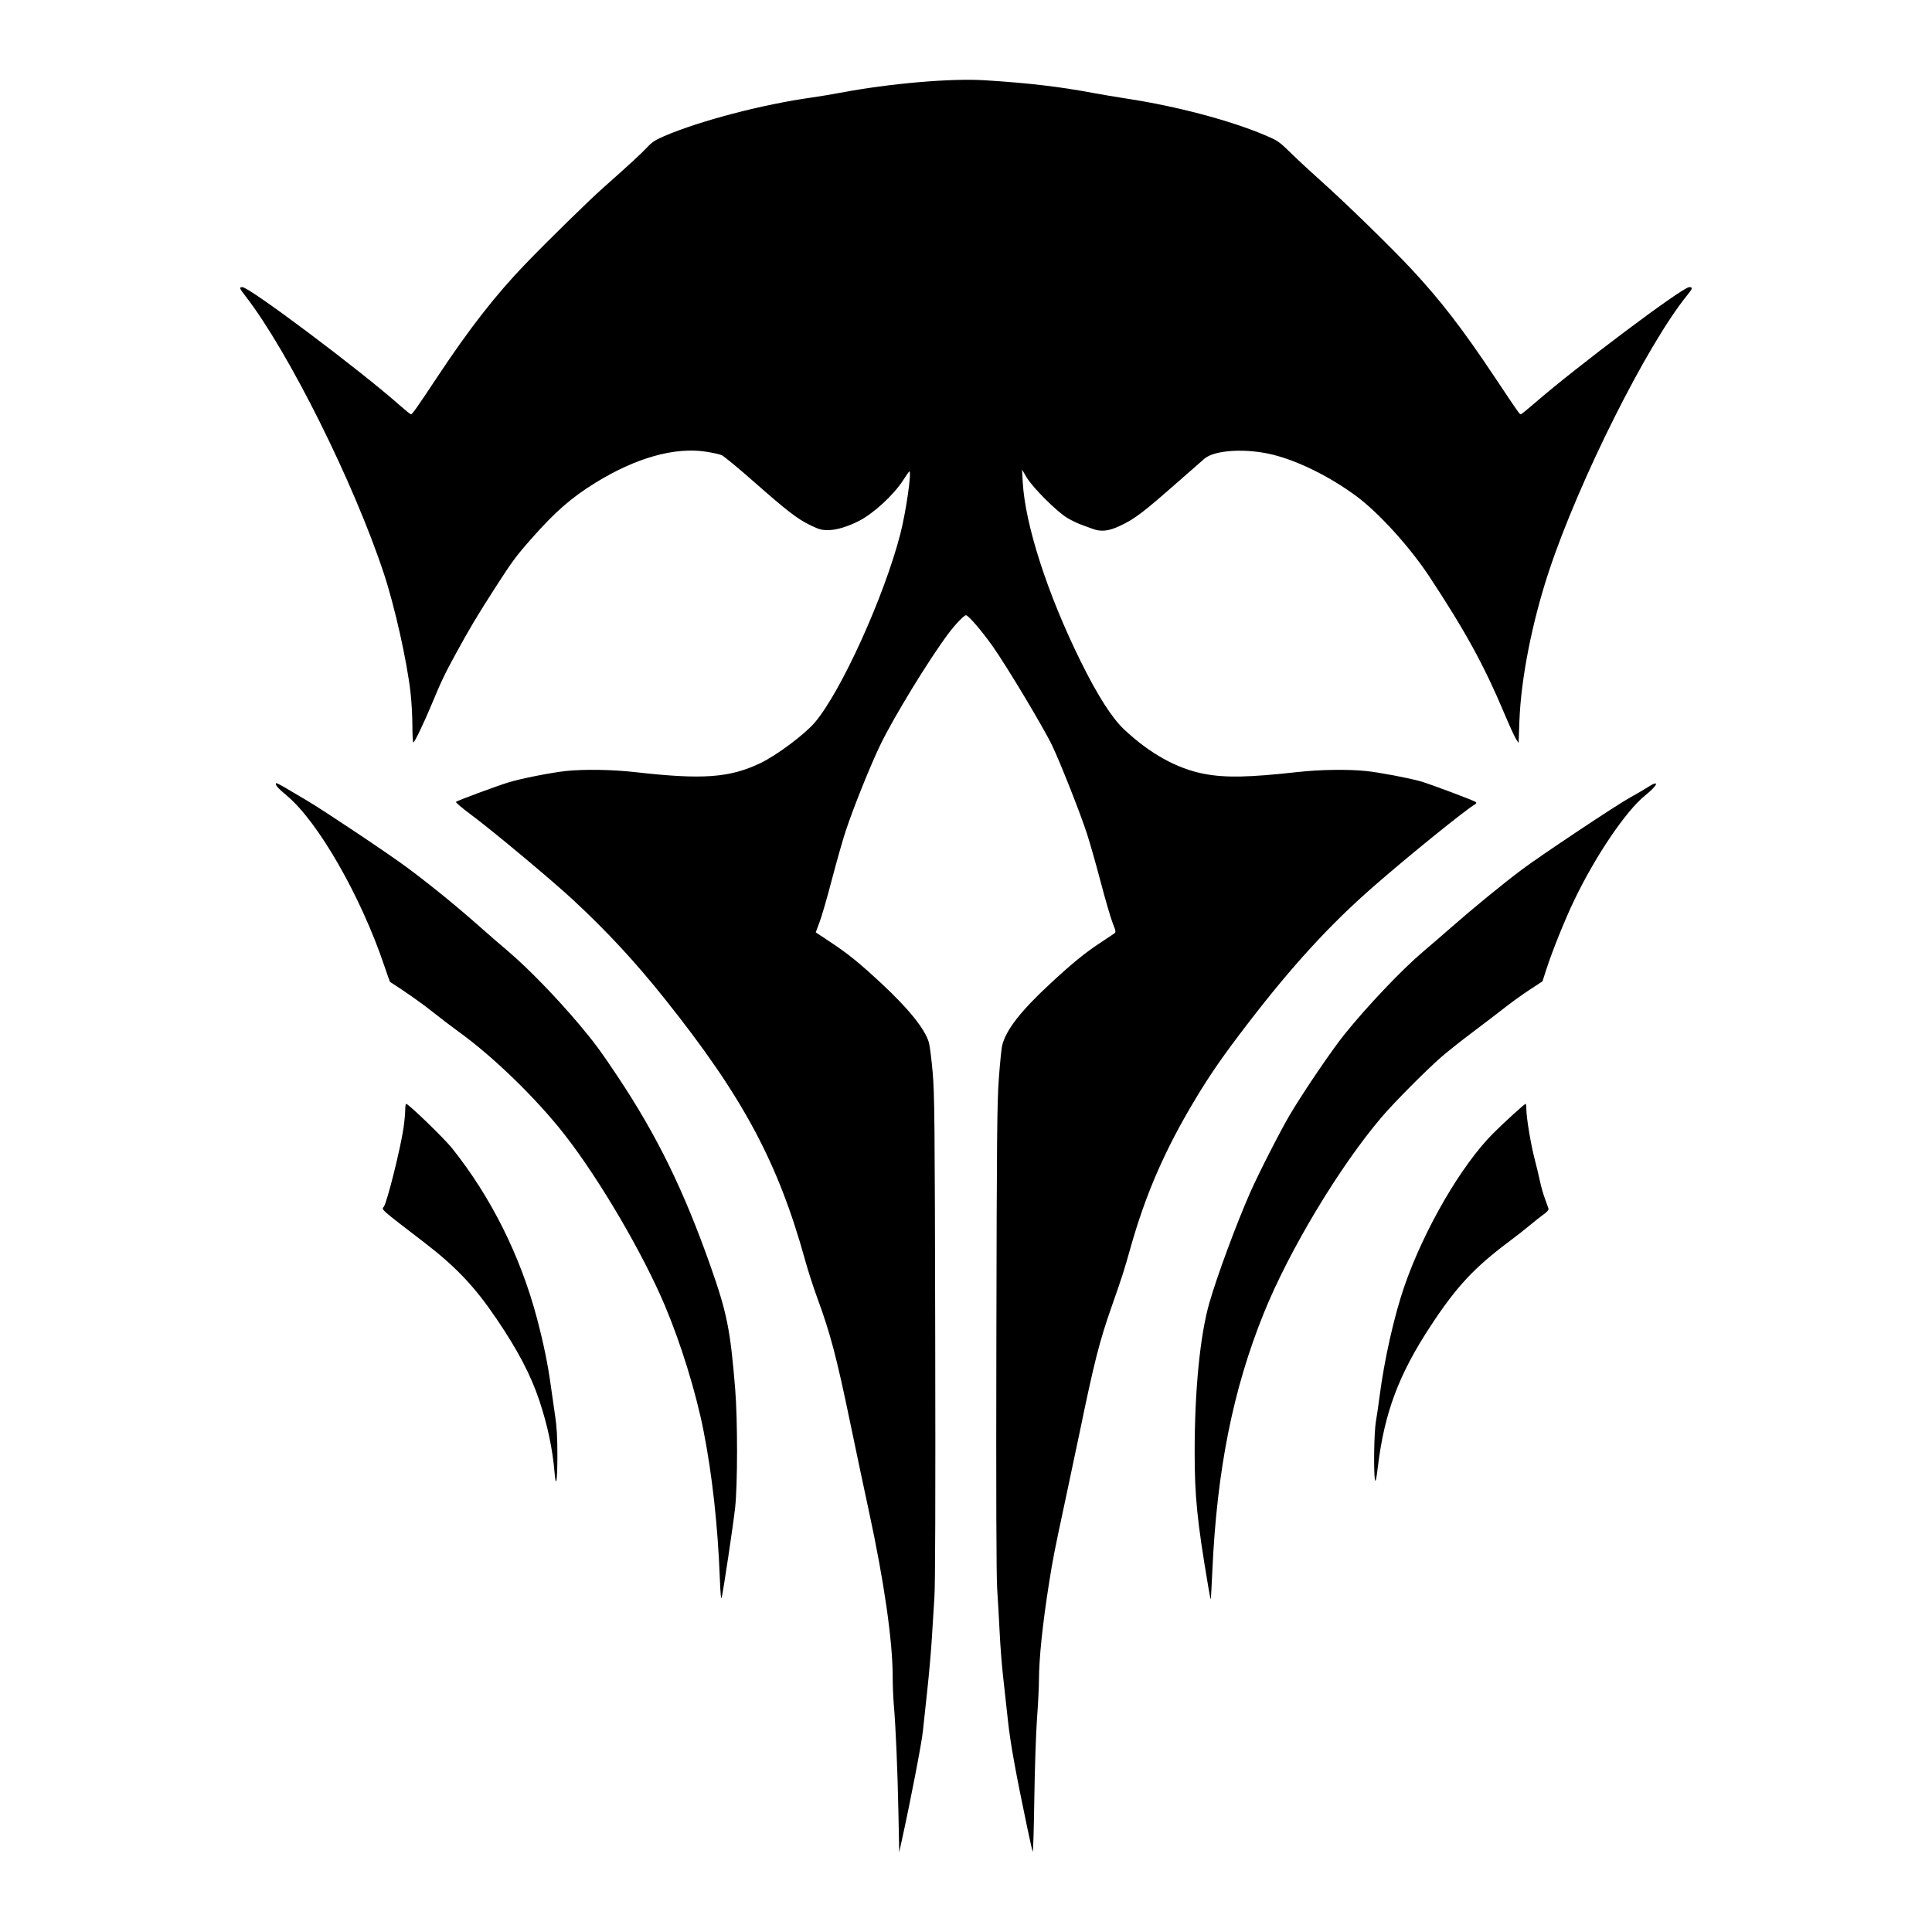
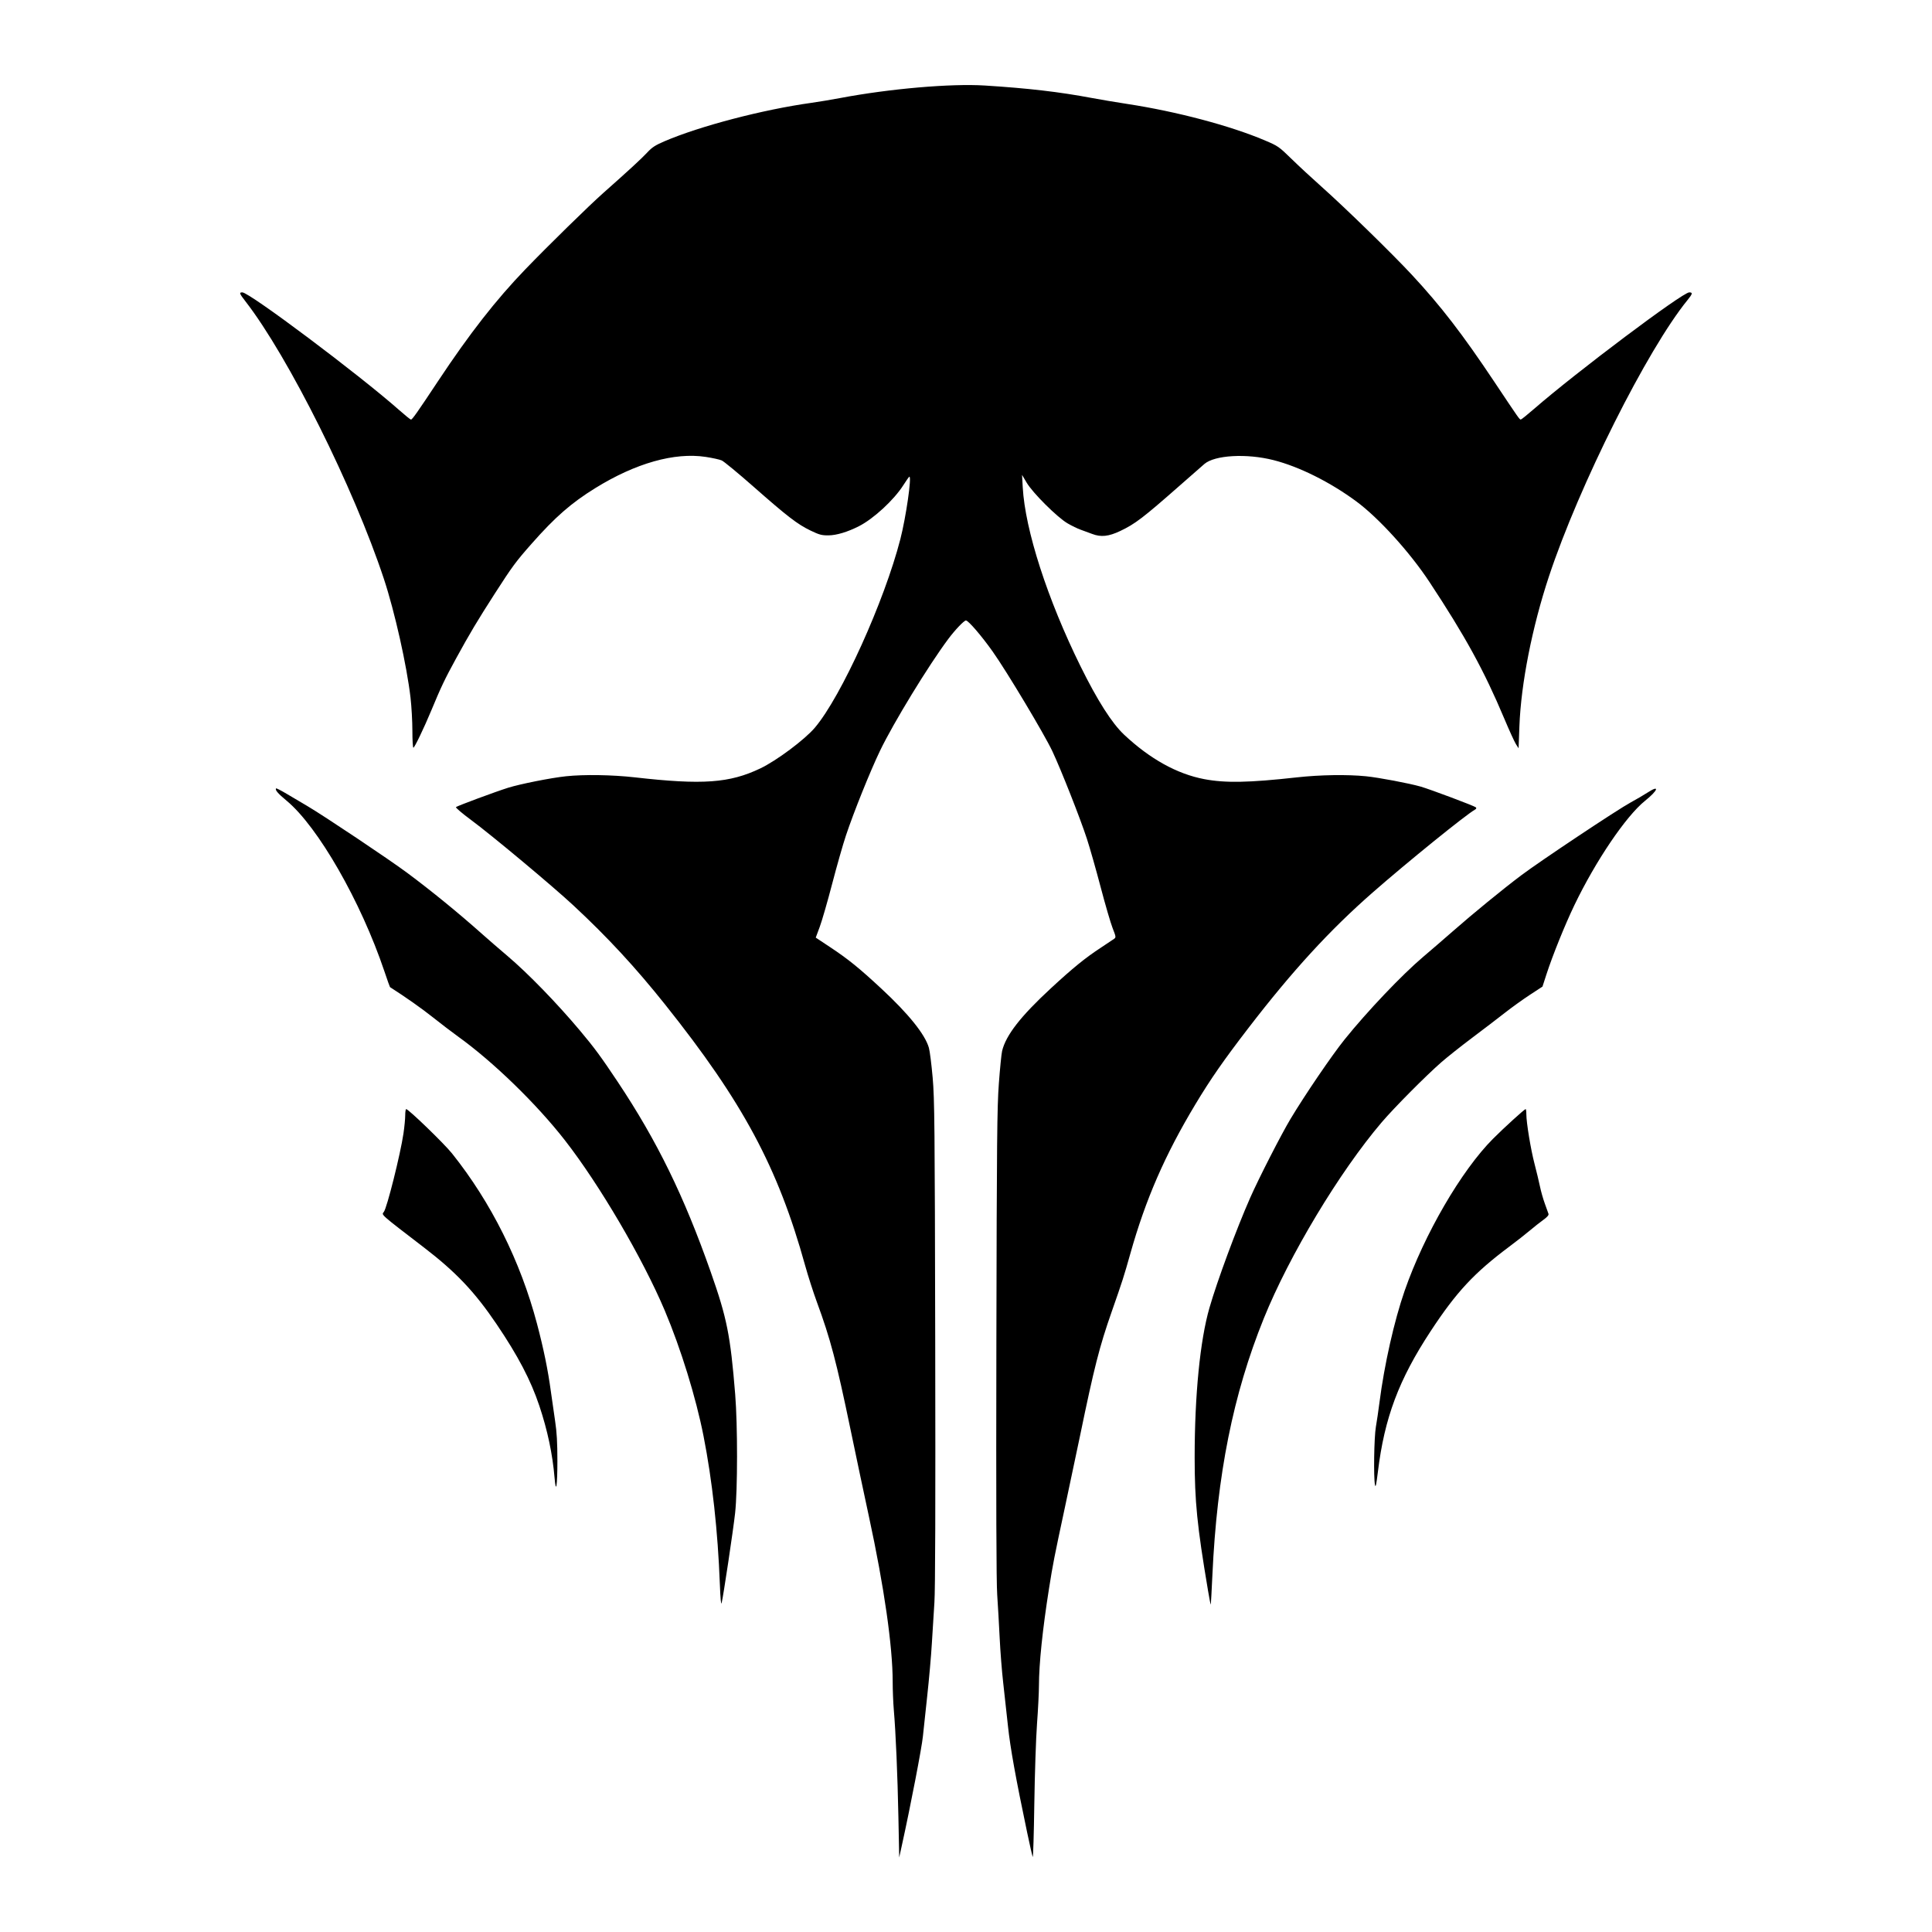
- <svg xmlns="http://www.w3.org/2000/svg" id="svg1" version="1.1" width="250" height="250" viewBox="0 0 250 250" class="size-9 fill-white">
-   <path id="path1" d="m133.63 239.6c-0.056-0.127-0.378-1.546-0.716-3.154-1.473-7.006-2.187-10.964-2.485-13.783-0.173-1.642-0.451-4.162-0.616-5.599-0.166-1.437-0.37-4.033-0.454-5.769-0.084-1.736-0.229-4.263-0.321-5.617-0.116-1.697-0.149-11.799-0.108-32.536 0.053-26.362 0.092-30.512 0.321-33.613 0.143-1.946 0.333-3.841 0.421-4.211 0.487-2.04 2.402-4.5 6.324-8.124 2.831-2.616 4.413-3.903 6.406-5.212 0.821-0.539 1.615-1.069 1.764-1.178 0.256-0.186 0.245-0.266-0.195-1.388-0.256-0.655-0.953-3.043-1.548-5.307-0.595-2.264-1.398-5.086-1.785-6.271-0.865-2.649-3.339-8.919-4.462-11.307-1.038-2.208-5.913-10.349-7.739-12.922-1.443-2.033-3.137-4-3.446-4-0.242 0-1.407 1.22-2.277 2.385-2.563 3.429-7.089 10.84-8.831 14.456-1.274 2.647-3.41 7.957-4.426 11.004-0.381 1.142-1.181 3.951-1.778 6.241-0.597 2.29-1.319 4.791-1.604 5.558l-0.518 1.394 1.862 1.235c2.346 1.556 3.732 2.679 6.626 5.364 3.532 3.278 5.672 5.944 6.155 7.667 0.119 0.423 0.337 2.154 0.486 3.846 0.245 2.782 0.277 6.072 0.331 34.306 0.041 21.21 7e-3 31.994-0.105 33.613-0.091 1.312-0.237 3.665-0.326 5.231-0.088 1.565-0.366 4.715-0.617 7s-0.496 4.569-0.544 5.077c-0.139 1.449-1.58 8.925-2.713 14.076l-0.355 1.615-0.104-5.23c-0.109-5.454-0.344-10.955-0.593-13.845-0.08-0.931-0.146-2.577-0.147-3.658-3e-3 -4.597-1.111-12.313-3.065-21.34-0.595-2.75-1.678-7.873-2.407-11.384-1.806-8.7-2.591-11.672-4.326-16.384-0.467-1.269-1.157-3.415-1.532-4.769-3.518-12.692-8.056-21.147-18.118-33.761-3.848-4.823-7.454-8.721-11.859-12.817-2.724-2.533-10.585-9.097-13.282-11.09-1.129-0.834-1.994-1.572-1.923-1.639 0.163-0.155 5.103-1.989 6.744-2.503 1.567-0.491 5.555-1.284 7.494-1.489 2.342-0.248 6.003-0.189 8.929 0.143 8.748 0.993 12.236 0.743 16.224-1.162 2.107-1.007 5.743-3.723 7.055-5.272 3.405-4.017 8.981-16.322 11.061-24.404 0.721-2.802 1.485-8.087 1.167-8.072-0.048 2e-3 -0.398 0.495-0.779 1.095-1.212 1.911-3.853 4.351-5.752 5.315-1.483 0.753-2.897 1.177-3.946 1.185-0.87 0.007-1.183-0.077-2.308-0.618-1.693-0.814-2.993-1.815-7.378-5.675-1.988-1.751-3.844-3.282-4.122-3.403s-1.214-0.327-2.077-0.458c-4.036-0.61-9.066 0.811-14.278 4.036-3.118 1.929-5.194 3.742-8.254 7.211-2.041 2.313-2.486 2.916-4.766 6.461-2.234 3.473-3.242 5.162-5.004 8.384-1.453 2.657-1.938 3.674-3.19 6.692-0.938 2.261-2.18 4.846-2.329 4.846-0.071 0-0.13-0.986-0.13-2.192-1.08e-4 -1.206-0.108-3.127-0.239-4.269-0.478-4.147-2.045-11.14-3.448-15.384-3.904-11.806-12.362-28.763-17.913-35.911-0.788-1.015-0.84-1.163-0.406-1.163 0.919 0 15.116 10.65 20.271 15.207 0.78 0.69 1.478 1.254 1.55 1.254 0.17 0 0.79-0.88 3.522-5 4.073-6.141 7.479-10.502 11.295-14.461 2.958-3.069 8.223-8.224 10.058-9.85 3.257-2.885 4.971-4.463 5.692-5.241 0.627-0.677 1.039-0.946 2.231-1.458 4.584-1.968 12.711-4.096 18.999-4.974 0.931-0.13 2.614-0.41 3.74-0.623 6.399-1.21 14.333-1.897 18.714-1.621 5.631 0.355 9.653 0.823 13.852 1.613 1.1 0.207 3.177 0.556 4.615 0.776 6.352 0.972 13.285 2.808 17.748 4.7 1.739 0.737 1.838 0.806 3.484 2.411 0.932 0.909 2.663 2.513 3.846 3.564 3.03 2.693 9.155 8.666 11.73 11.438 3.754 4.043 6.548 7.67 10.675 13.856 3.187 4.778 3.242 4.857 3.412 4.864 0.07 3e-3 0.832-0.608 1.692-1.356 5.49-4.777 19.236-15.099 20.107-15.099 0.475 0 0.434 0.186-0.218 0.986-5.212 6.398-14.028 23.978-17.935 35.76-2.179 6.571-3.621 13.886-3.826 19.404l-0.105 2.846-0.344-0.538c-0.189-0.296-0.868-1.784-1.509-3.308-2.612-6.21-5.036-10.636-9.691-17.691-2.533-3.839-6.561-8.275-9.45-10.408-3.394-2.506-7.414-4.509-10.73-5.348-3.478-0.88-7.594-0.648-8.934 0.503-0.31 0.267-1.706 1.49-3.103 2.719-4.852 4.27-5.848 5.031-7.793 5.955-1.492 0.709-2.493 0.813-3.622 0.379-0.449-0.173-1.128-0.423-1.509-0.555-0.381-0.132-1.14-0.501-1.686-0.82-1.329-0.774-4.506-3.938-5.292-5.271l-0.59-1 0.09 1.615c0.307 5.528 3.199 14.486 7.476 23.152 2.188 4.434 4.06 7.372 5.646 8.86 3.341 3.135 6.849 5.08 10.365 5.747 2.74 0.52 5.771 0.462 11.991-0.229 2.977-0.331 6.505-0.387 8.945-0.142 1.634 0.164 5.545 0.903 7.054 1.332 1.206 0.343 6.969 2.507 7.153 2.685 0.102 0.099 0.065 0.199-0.108 0.297-1.197 0.675-8.753 6.795-13.221 10.708-5.574 4.88-10.4 10.144-16.106 17.565-3.203 4.166-4.888 6.589-6.857 9.866-3.938 6.552-6.435 12.283-8.412 19.306-0.838 2.977-1.017 3.535-2.42 7.54-1.578 4.506-2.255 7.159-4.098 16.074-0.394 1.904-1.264 6.023-1.935 9.153-1.421 6.637-1.563 7.361-2.066 10.538-0.842 5.321-1.305 9.775-1.31 12.615-2e-3 0.888-0.114 3.104-0.249 4.923-0.136 1.819-0.293 6.492-0.35 10.384-0.057 3.892-0.15 6.973-0.206 6.846zm-40.482-35.306c-0.257-6.835-0.982-13.412-2.112-19.153-0.98-4.984-2.939-11.323-5.013-16.23-2.863-6.77-8.445-16.289-12.921-22.034-3.677-4.719-9.277-10.157-13.831-13.431-0.754-0.542-2.212-1.655-3.24-2.472-1.465-1.165-3.478-2.584-5.564-3.921-0.027-0.017-0.352-0.932-0.722-2.033-3.046-9.049-8.596-18.727-12.672-22.1-1.114-0.922-1.521-1.401-1.342-1.58 0.038-0.038 0.645 0.273 1.35 0.691 0.705 0.418 1.904 1.127 2.666 1.576 2.216 1.307 10.571 6.896 12.922 8.643 3.165 2.352 6.696 5.235 9.769 7.976 0.719 0.642 2.173 1.9 3.231 2.797 2.66 2.256 6.363 6.068 9.363 9.636 1.864 2.218 2.741 3.408 4.892 6.637 5.1 7.657 8.575 14.758 12.043 24.614 2.104 5.979 2.546 8.188 3.167 15.845 0.322 3.964 0.317 12.372-0.009 15.339-0.242 2.208-1.537 10.854-1.746 11.659-0.077 0.297-0.159-0.578-0.23-2.461zm63.151 0.734c-1.393-8.253-1.71-11.422-1.711-17.117-9.8e-4 -8.052 0.701-15.152 1.913-19.355 1.013-3.512 3.485-10.189 5.279-14.258 1.1-2.495 3.994-8.155 5.203-10.174 1.839-3.073 5.36-8.248 6.999-10.286 2.914-3.624 7.404-8.35 10.14-10.671 1.058-0.897 2.806-2.407 3.886-3.354 2.628-2.306 6.418-5.405 8.833-7.223 2.463-1.854 12.458-8.51 14.179-9.441 0.703-0.381 1.692-0.96 2.197-1.287 1.596-1.034 1.35-0.287-0.36 1.091-2.468 1.99-6.384 7.777-9.136 13.503-1.219 2.536-2.823 6.51-3.616 8.957l-0.509 1.573-1.622 1.06c-0.892 0.583-2.349 1.63-3.238 2.327-0.888 0.697-2.792 2.151-4.231 3.231-1.438 1.08-3.238 2.508-4 3.173-1.995 1.743-6.097 5.874-7.702 7.755-5.455 6.394-11.973 17.235-15.27 25.396-3.978 9.845-6.053 20.211-6.65 33.216-0.095 2.073-0.191 3.788-0.214 3.811-0.022 0.023-0.19-0.843-0.372-1.923zm21.623-13.56c-0.197-0.961-0.117-6.186 0.115-7.505 0.122-0.691 0.33-2.11 0.464-3.154 0.624-4.88 1.909-10.583 3.26-14.467 2.544-7.312 7.342-15.562 11.436-19.666 1.42-1.423 4.077-3.841 4.221-3.841 0.049 0 0.089 0.294 0.09 0.654 9.9e-4 1.101 0.57 4.555 1.058 6.423 0.254 0.973 0.57 2.288 0.701 2.923s0.416 1.638 0.633 2.231c0.217 0.592 0.43 1.188 0.474 1.323 0.054 0.167-0.166 0.423-0.686 0.796-0.421 0.303-1.205 0.922-1.743 1.377-0.537 0.455-1.704 1.37-2.592 2.033-4.599 3.435-6.886 5.89-10.235 10.989-4.118 6.27-5.969 11.208-6.82 18.193-0.207 1.698-0.294 2.089-0.376 1.69zm-106.16-0.908c-0.257-3.064-0.915-6.175-1.976-9.341-1.11-3.314-2.763-6.468-5.532-10.559-2.841-4.196-5.253-6.739-9.434-9.946-5.652-4.336-5.477-4.181-5.156-4.567 0.4-0.482 2.151-7.473 2.545-10.156 0.124-0.846 0.226-1.902 0.226-2.346 4.83e-4 -0.444 0.056-0.808 0.123-0.808 0.3 0 4.912 4.459 5.932 5.736 5.048 6.317 8.861 13.957 10.996 22.032 0.859 3.248 1.421 5.994 1.796 8.769 0.137 1.015 0.383 2.73 0.547 3.81 0.222 1.465 0.297 2.78 0.297 5.183 0 3.265-0.182 4.362-0.364 2.195z" fill="currentColor" stroke-width=".581" />
+ <svg xmlns="http://www.w3.org/2000/svg" class="size-9 fill-white" fill="currentColor" version="1.1" width="250" height="250" viewBox="0 0 250 250">
+   <path d="m133.63 240.28c-0.056-0.127-0.378-1.546-0.716-3.154-1.473-7.006-2.187-10.964-2.485-13.783-0.173-1.642-0.451-4.162-0.616-5.599-0.166-1.437-0.37-4.033-0.454-5.769-0.084-1.736-0.229-4.263-0.321-5.617-0.116-1.697-0.149-11.799-0.108-32.536 0.053-26.362 0.092-30.512 0.321-33.613 0.143-1.946 0.333-3.841 0.421-4.211 0.487-2.04 2.402-4.5 6.324-8.124 2.831-2.616 4.413-3.903 6.406-5.212 0.821-0.539 1.615-1.069 1.764-1.178 0.256-0.186 0.245-0.266-0.195-1.388-0.256-0.655-0.953-3.043-1.548-5.307-0.595-2.264-1.398-5.086-1.785-6.271-0.865-2.649-3.339-8.919-4.462-11.307-1.038-2.208-5.913-10.349-7.739-12.922-1.443-2.033-3.137-4-3.446-4-0.242 0-1.407 1.22-2.277 2.385-2.563 3.429-7.089 10.84-8.831 14.456-1.274 2.647-3.41 7.957-4.426 11.004-0.381 1.142-1.181 3.951-1.778 6.241-0.597 2.29-1.319 4.791-1.604 5.558l-0.518 1.394 1.862 1.235c2.346 1.556 3.732 2.679 6.626 5.364 3.532 3.278 5.672 5.944 6.155 7.667 0.119 0.423 0.337 2.154 0.486 3.846 0.245 2.782 0.277 6.072 0.331 34.306 0.041 21.21 7e-3 31.994-0.105 33.613-0.091 1.312-0.237 3.665-0.326 5.231-0.088 1.565-0.366 4.715-0.617 7s-0.496 4.569-0.544 5.077c-0.139 1.449-1.58 8.925-2.713 14.076l-0.355 1.615-0.104-5.23c-0.109-5.454-0.344-10.955-0.593-13.845-0.08-0.931-0.146-2.577-0.147-3.658-3e-3 -4.597-1.111-12.313-3.065-21.34-0.595-2.75-1.678-7.873-2.407-11.384-1.806-8.7-2.591-11.672-4.326-16.384-0.467-1.269-1.157-3.415-1.532-4.769-3.518-12.692-8.056-21.147-18.118-33.761-3.848-4.823-7.454-8.721-11.859-12.817-2.724-2.533-10.585-9.097-13.282-11.09-1.129-0.834-1.994-1.572-1.923-1.639 0.163-0.155 5.103-1.989 6.744-2.503 1.567-0.491 5.555-1.284 7.494-1.489 2.342-0.248 6.003-0.189 8.929 0.143 8.748 0.993 12.236 0.743 16.224-1.162 2.107-1.007 5.743-3.723 7.055-5.272 3.405-4.017 8.981-16.322 11.061-24.404 0.721-2.802 1.485-8.087 1.167-8.072-0.048 2e-3 -0.398 0.495-0.779 1.095-1.212 1.911-3.853 4.351-5.752 5.315-1.483 0.753-2.897 1.177-3.946 1.185-0.87 0.007-1.183-0.077-2.308-0.618-1.693-0.814-2.993-1.815-7.378-5.675-1.988-1.751-3.844-3.282-4.122-3.403s-1.214-0.327-2.077-0.458c-4.036-0.61-9.066 0.811-14.278 4.036-3.118 1.929-5.194 3.742-8.254 7.211-2.041 2.313-2.486 2.916-4.766 6.461-2.234 3.473-3.242 5.162-5.004 8.384-1.453 2.657-1.938 3.674-3.19 6.692-0.938 2.261-2.18 4.846-2.329 4.846-0.071 0-0.13-0.986-0.13-2.192-1.08e-4 -1.206-0.108-3.127-0.239-4.269-0.478-4.147-2.045-11.14-3.448-15.384-3.904-11.806-12.362-28.763-17.913-35.911-0.788-1.015-0.84-1.163-0.406-1.163 0.919 0 15.116 10.65 20.271 15.207 0.78 0.69 1.478 1.254 1.55 1.254 0.17 0 0.79-0.88 3.522-5 4.073-6.141 7.479-10.502 11.295-14.461 2.958-3.069 8.223-8.224 10.058-9.85 3.257-2.885 4.971-4.463 5.692-5.241 0.627-0.677 1.039-0.946 2.231-1.458 4.584-1.968 12.711-4.096 18.999-4.974 0.931-0.13 2.614-0.41 3.74-0.623 6.399-1.21 14.333-1.897 18.714-1.621 5.631 0.355 9.653 0.823 13.852 1.613 1.1 0.207 3.177 0.556 4.615 0.776 6.352 0.972 13.285 2.808 17.748 4.7 1.739 0.737 1.838 0.806 3.484 2.411 0.932 0.909 2.663 2.513 3.846 3.564 3.03 2.693 9.155 8.666 11.73 11.438 3.754 4.043 6.548 7.67 10.675 13.856 3.187 4.778 3.242 4.857 3.412 4.864 0.07 3e-3 0.832-0.608 1.692-1.356 5.49-4.777 19.236-15.099 20.107-15.099 0.475 0 0.434 0.186-0.218 0.986-5.212 6.398-14.028 23.978-17.935 35.76-2.179 6.571-3.621 13.886-3.826 19.404l-0.105 2.846-0.344-0.538c-0.189-0.296-0.868-1.784-1.509-3.308-2.612-6.21-5.036-10.636-9.691-17.691-2.533-3.839-6.561-8.275-9.45-10.408-3.394-2.506-7.414-4.509-10.73-5.348-3.478-0.88-7.594-0.648-8.934 0.503-0.31 0.267-1.706 1.49-3.103 2.719-4.852 4.27-5.848 5.031-7.793 5.955-1.492 0.709-2.493 0.813-3.622 0.379-0.449-0.173-1.128-0.423-1.509-0.555-0.381-0.132-1.14-0.501-1.686-0.82-1.329-0.774-4.506-3.938-5.292-5.271l-0.59-1 0.09 1.615c0.307 5.528 3.199 14.486 7.476 23.152 2.188 4.434 4.06 7.372 5.646 8.86 3.341 3.135 6.849 5.08 10.365 5.747 2.74 0.52 5.771 0.462 11.991-0.229 2.977-0.331 6.505-0.387 8.945-0.142 1.634 0.164 5.545 0.903 7.054 1.332 1.206 0.343 6.969 2.507 7.153 2.685 0.102 0.099 0.065 0.199-0.108 0.297-1.197 0.675-8.753 6.795-13.221 10.708-5.574 4.88-10.4 10.144-16.106 17.565-3.203 4.166-4.888 6.589-6.857 9.866-3.938 6.552-6.435 12.283-8.412 19.306-0.838 2.977-1.017 3.535-2.42 7.54-1.578 4.506-2.255 7.159-4.098 16.074-0.394 1.904-1.264 6.023-1.935 9.153-1.421 6.637-1.563 7.361-2.066 10.538-0.842 5.321-1.305 9.775-1.31 12.615-2e-3 0.888-0.114 3.104-0.249 4.923-0.136 1.819-0.293 6.492-0.35 10.384-0.057 3.892-0.15 6.973-0.206 6.846zm-40.482-35.306c-0.257-6.835-0.982-13.412-2.112-19.153-0.98-4.984-2.939-11.323-5.013-16.23-2.863-6.77-8.445-16.289-12.921-22.034-3.677-4.719-9.277-10.157-13.831-13.431-0.754-0.542-2.212-1.655-3.24-2.472-1.465-1.165-3.478-2.584-5.564-3.921-0.027-0.017-0.352-0.932-0.722-2.033-3.046-9.049-8.596-18.727-12.672-22.1-1.114-0.922-1.521-1.401-1.342-1.58 0.038-0.038 0.645 0.273 1.35 0.691 0.705 0.418 1.904 1.127 2.666 1.576 2.216 1.307 10.571 6.896 12.922 8.643 3.165 2.352 6.696 5.235 9.769 7.976 0.719 0.642 2.173 1.9 3.231 2.797 2.66 2.256 6.363 6.068 9.363 9.636 1.864 2.218 2.741 3.408 4.892 6.637 5.1 7.657 8.575 14.758 12.043 24.614 2.104 5.979 2.546 8.188 3.167 15.845 0.322 3.964 0.317 12.372-0.009 15.339-0.242 2.208-1.537 10.854-1.746 11.659-0.077 0.297-0.159-0.578-0.23-2.461zm63.151 0.734c-1.393-8.253-1.71-11.422-1.711-17.117-9.8e-4 -8.052 0.701-15.152 1.913-19.355 1.013-3.512 3.485-10.189 5.279-14.258 1.1-2.495 3.994-8.155 5.203-10.174 1.839-3.073 5.36-8.248 6.999-10.286 2.914-3.624 7.404-8.35 10.14-10.671 1.058-0.897 2.806-2.407 3.886-3.354 2.628-2.306 6.418-5.405 8.833-7.223 2.463-1.854 12.458-8.51 14.179-9.441 0.703-0.381 1.692-0.96 2.197-1.287 1.596-1.034 1.35-0.287-0.36 1.091-2.468 1.99-6.384 7.777-9.136 13.503-1.219 2.536-2.823 6.51-3.616 8.957l-0.509 1.573-1.622 1.06c-0.892 0.583-2.349 1.63-3.238 2.327-0.888 0.697-2.792 2.151-4.231 3.231s-3.238 2.508-4 3.173c-1.995 1.743-6.097 5.874-7.702 7.755-5.455 6.394-11.973 17.235-15.27 25.396-3.978 9.845-6.053 20.211-6.65 33.216-0.095 2.073-0.191 3.788-0.214 3.811-0.022 0.023-0.19-0.843-0.372-1.923zm21.623-13.56c-0.197-0.961-0.117-6.186 0.115-7.505 0.122-0.691 0.33-2.11 0.464-3.154 0.624-4.88 1.909-10.583 3.26-14.467 2.544-7.312 7.342-15.562 11.436-19.666 1.42-1.423 4.077-3.841 4.221-3.841 0.049 0 0.089 0.294 0.09 0.654 9.9e-4 1.101 0.57 4.555 1.058 6.423 0.254 0.973 0.57 2.288 0.701 2.923s0.416 1.638 0.633 2.231c0.217 0.592 0.43 1.188 0.474 1.323 0.054 0.167-0.166 0.423-0.686 0.796-0.421 0.303-1.205 0.922-1.743 1.377-0.537 0.455-1.704 1.37-2.592 2.033-4.599 3.435-6.886 5.89-10.235 10.989-4.118 6.27-5.969 11.208-6.82 18.193-0.207 1.698-0.294 2.089-0.376 1.69zm-106.16-0.908c-0.257-3.064-0.915-6.175-1.976-9.341-1.11-3.314-2.763-6.468-5.532-10.559-2.841-4.196-5.253-6.739-9.434-9.946-5.652-4.336-5.477-4.181-5.156-4.567 0.4-0.482 2.151-7.473 2.545-10.156 0.124-0.846 0.226-1.902 0.226-2.346 4.83e-4 -0.444 0.056-0.808 0.123-0.808 0.3 0 4.912 4.459 5.932 5.736 5.048 6.317 8.861 13.957 10.996 22.032 0.859 3.248 1.421 5.994 1.796 8.769 0.137 1.015 0.383 2.73 0.547 3.81 0.222 1.465 0.297 2.78 0.297 5.183 0 3.265-0.182 4.362-0.364 2.195z" stroke-width=".581" />
</svg>
